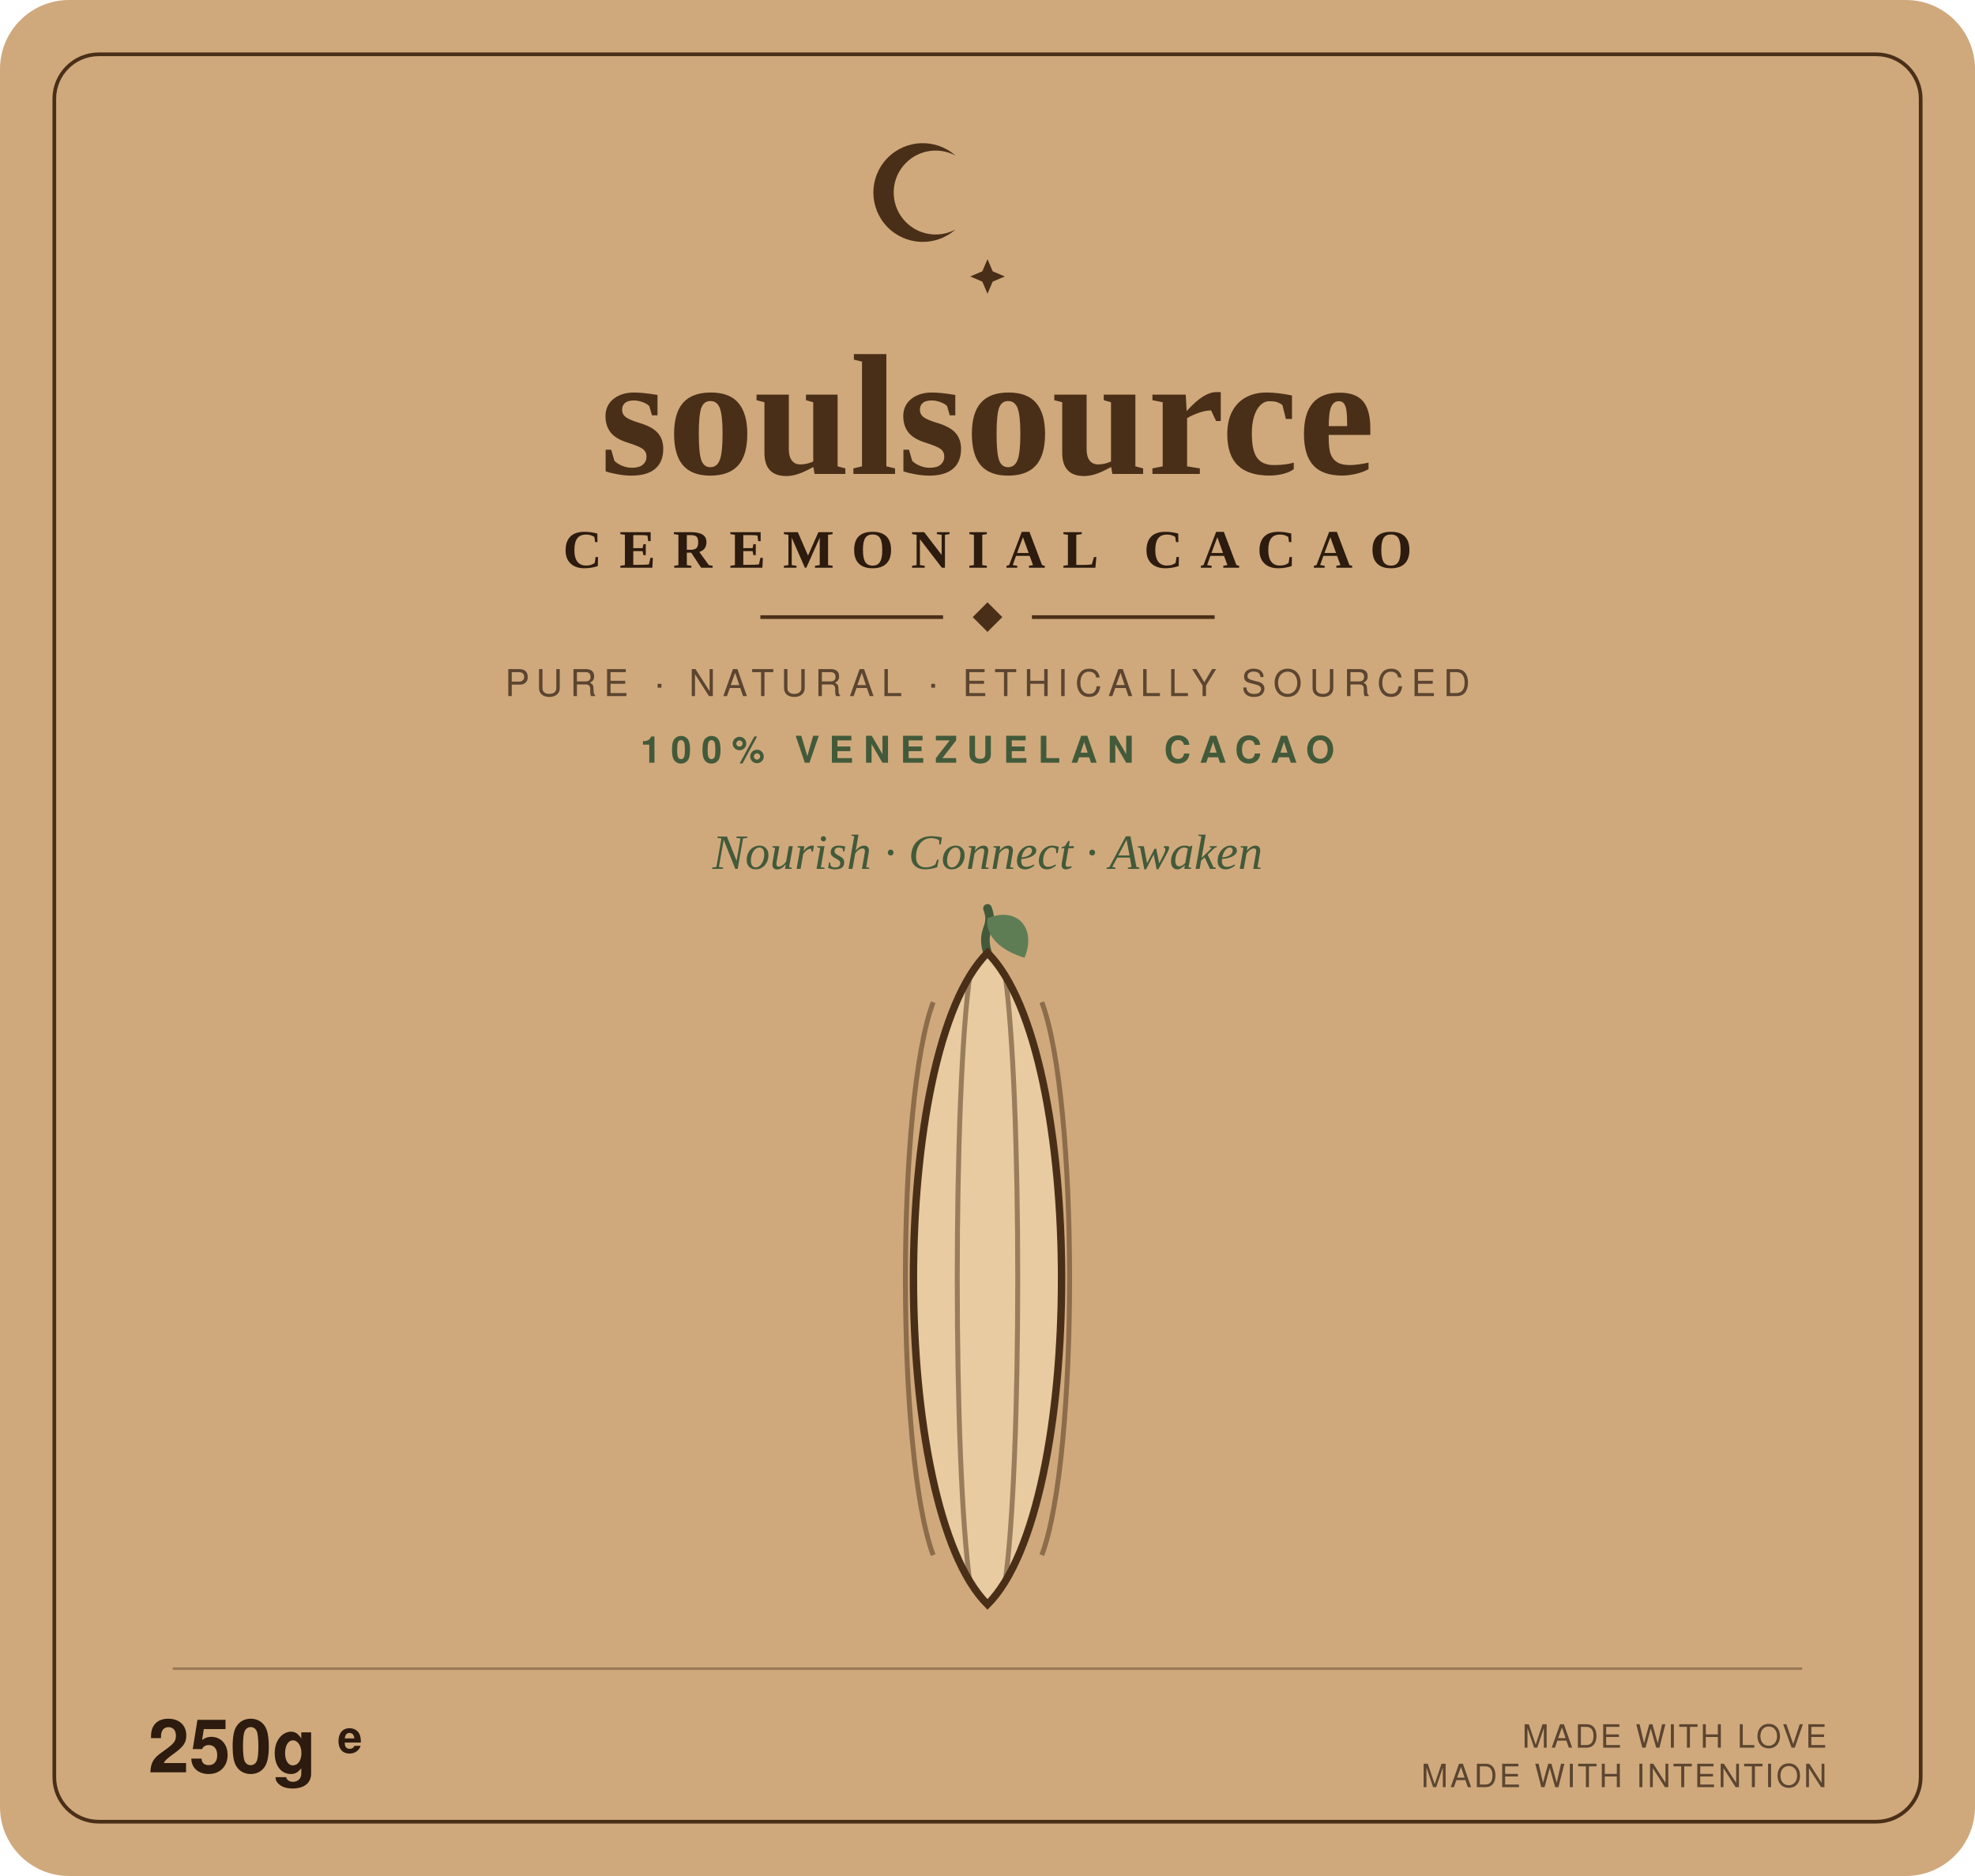
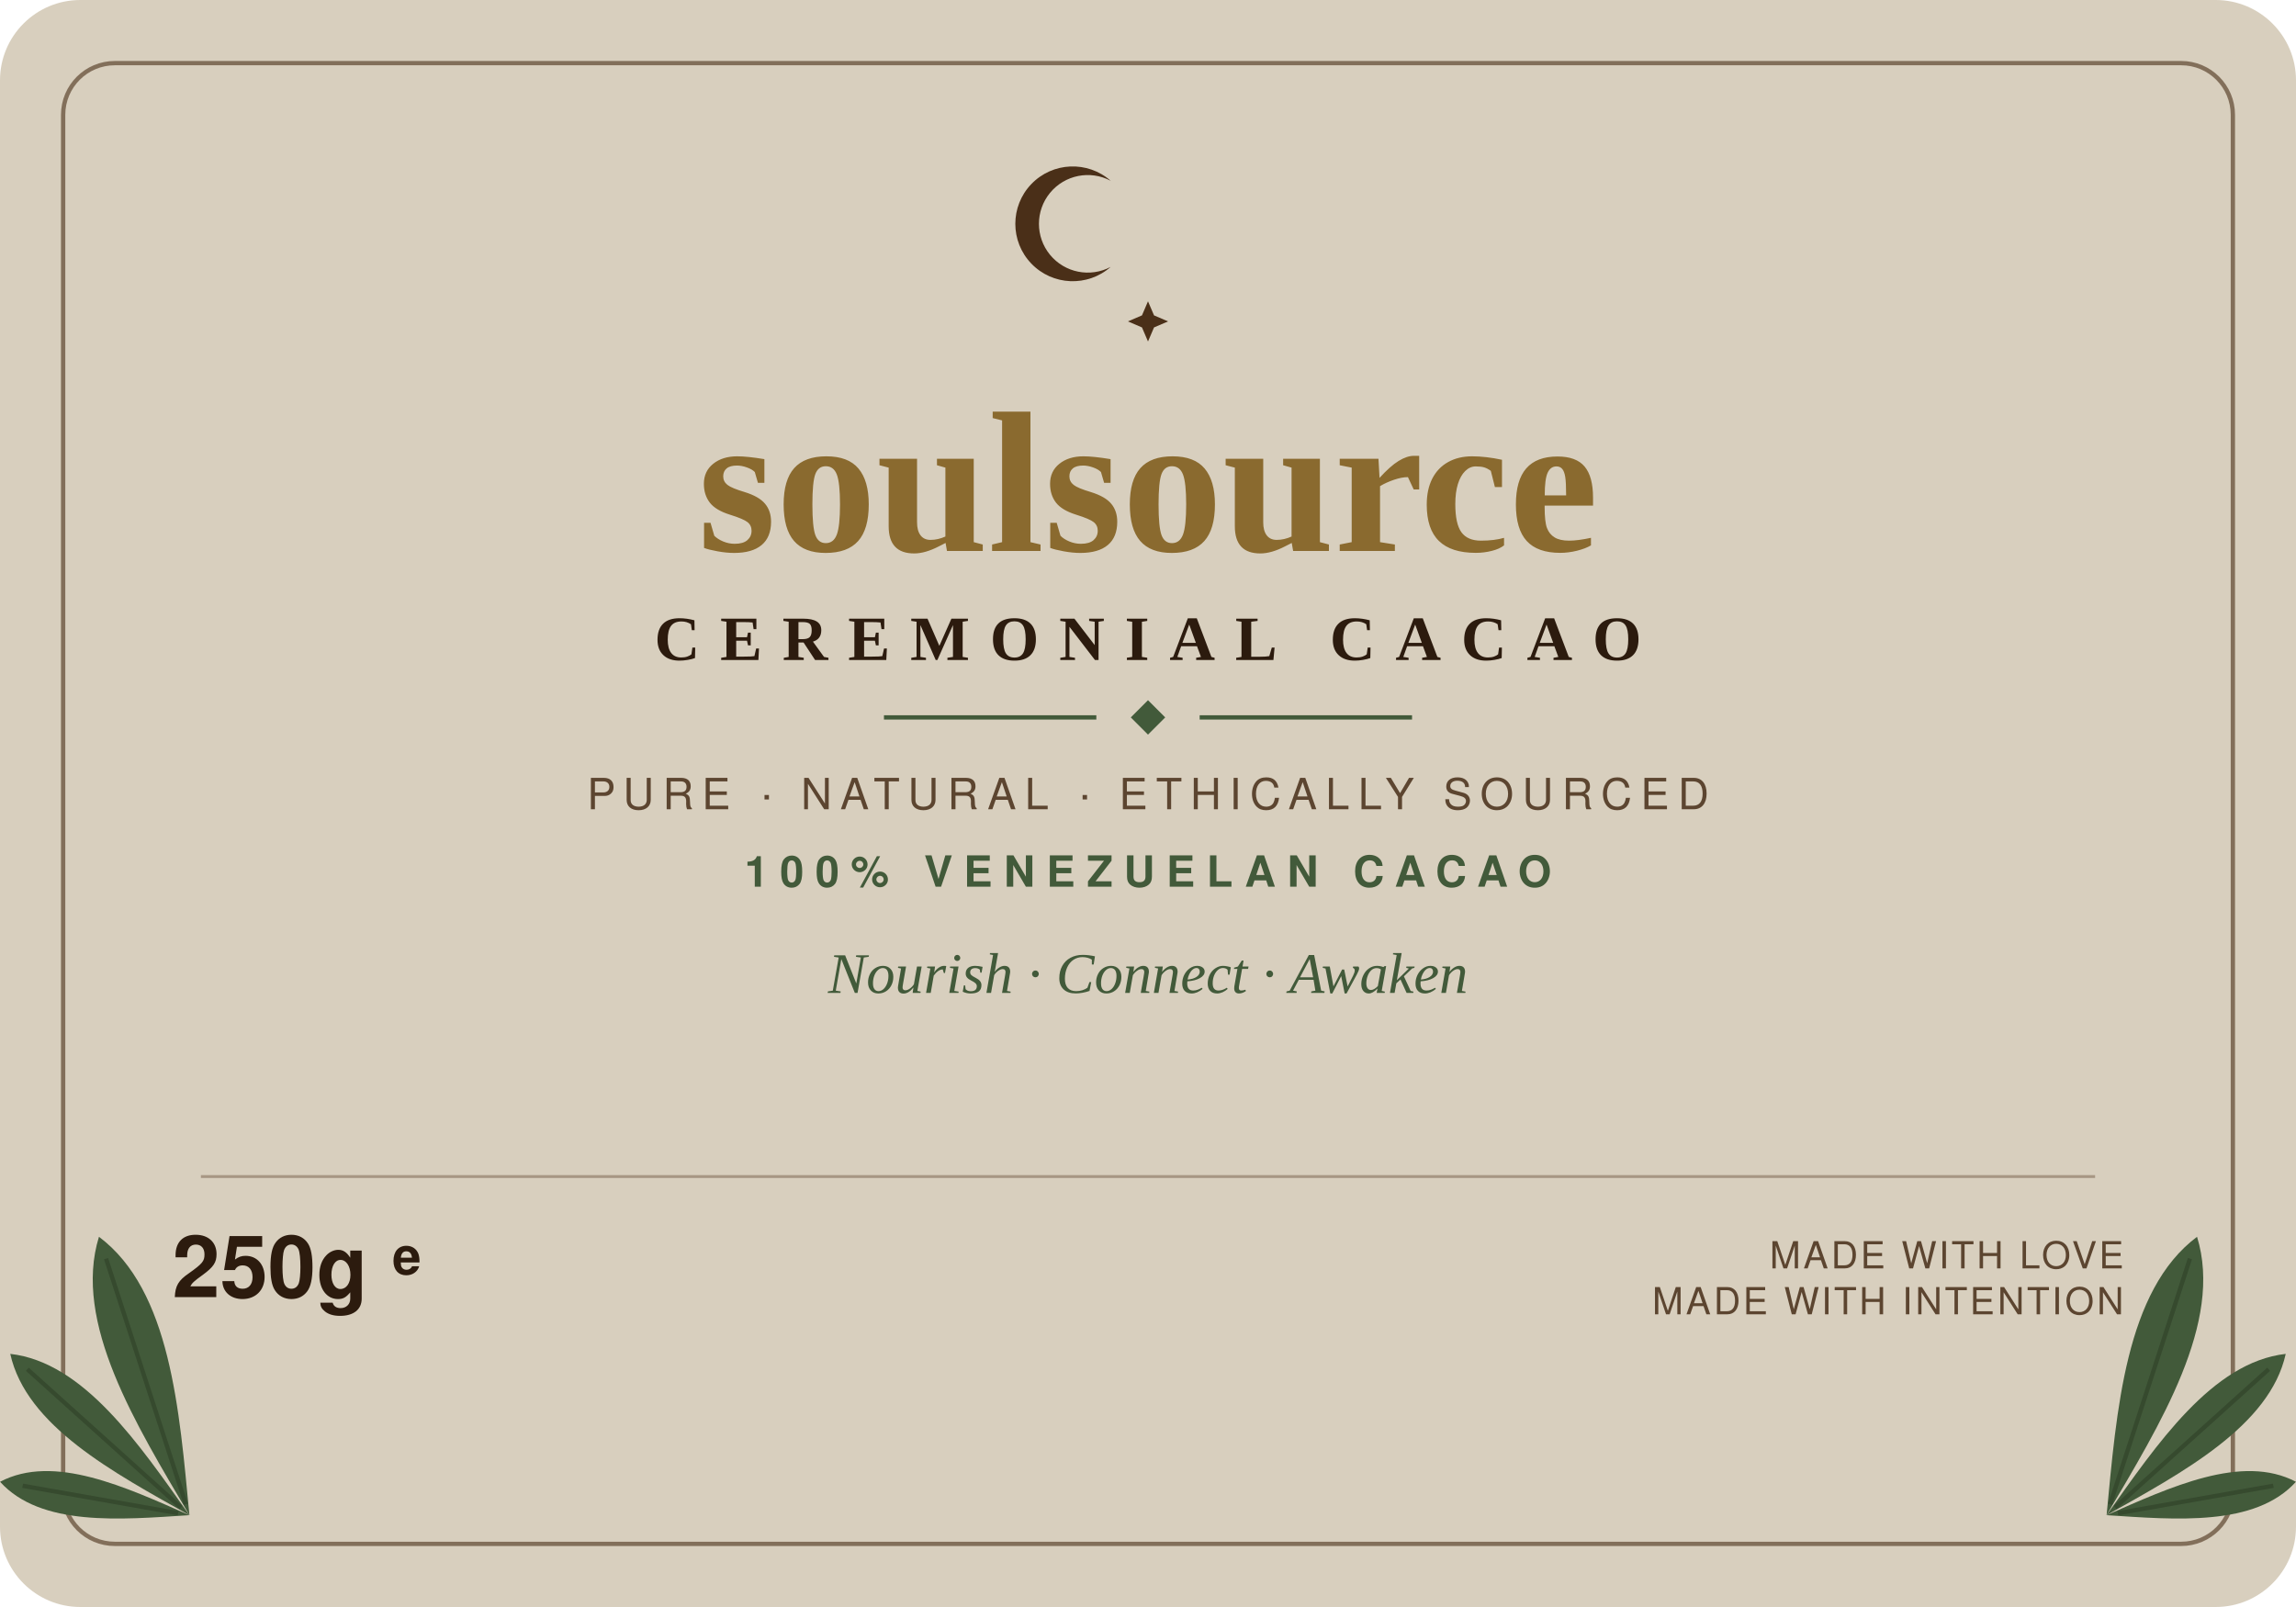
- <svg xmlns="http://www.w3.org/2000/svg" viewBox="0 0 800 760" role="img" aria-label="Soulsource Ceremonial Cacao 250g">
-   <rect width="800" height="760" rx="28" fill="#CFA97C" />
-   <rect x="22" y="22" width="756" height="716" rx="18" fill="none" stroke="#4A2F18" stroke-width="1.5" />
+ <svg xmlns="http://www.w3.org/2000/svg" viewBox="0 0 800 560" role="img" aria-label="Soulsource Ceremonial Cacao 250g">
+   <rect width="800" height="560" rx="28" fill="#D8CFBE" />
+   <rect x="22" y="22" width="756" height="516" rx="18" fill="none" stroke="#4A2F18" stroke-width="1.5" opacity="0.6" />
  <g transform="translate(400,78)">
    <path d="M -13,-15 A 17,17 0 1 0 -13,15 A 20,20 0 1 1 -13,-15 Z" fill="#4A2F18" />
  </g>
  <g transform="translate(400,112)" fill="#4A2F18">
    <path d="M0,-7 L2.1,-2.1 7,0 2.1,2.1 0,7 -2.1,2.1 -7,0 -2.1,-2.1 Z" />
  </g>
-   <text x="400" y="192" text-anchor="middle" font-family="Georgia, 'Times New Roman', serif" font-size="70" font-weight="700" fill="#4A2F18">soulsource</text>
+   <text x="400" y="192" text-anchor="middle" font-family="Georgia, 'Times New Roman', serif" font-size="70" font-weight="700" fill="#8A6A2F">soulsource</text>
  <text x="400" y="230" text-anchor="middle" font-family="Georgia, 'Times New Roman', serif" font-size="22" font-weight="600" letter-spacing="7" fill="#2C1B0E">CEREMONIAL CACAO</text>
-   <line x1="308" y1="250" x2="382" y2="250" stroke="#4A2F18" stroke-width="1.5" />
-   <line x1="418" y1="250" x2="492" y2="250" stroke="#4A2F18" stroke-width="1.5" />
-   <path d="M400,244 L406,250 L400,256 L394,250 Z" fill="#4A2F18" />
+   <line x1="308" y1="250" x2="382" y2="250" stroke="#425A3A" stroke-width="1.5" />
+   <line x1="418" y1="250" x2="492" y2="250" stroke="#425A3A" stroke-width="1.5" />
+   <path d="M400,244 L406,250 L400,256 L394,250 Z" fill="#425A3A" />
  <text x="400" y="282" text-anchor="middle" font-family="'Schibsted Grotesk', Helvetica, Arial, sans-serif" font-size="15" letter-spacing="3" fill="#5C4530">PURE · NATURAL · ETHICALLY SOURCED</text>
  <text x="400" y="309" text-anchor="middle" font-family="'Schibsted Grotesk', Helvetica, Arial, sans-serif" font-size="15" font-weight="700" letter-spacing="4" fill="#425A3A">100% VENEZUELAN CACAO</text>
-   <text x="400" y="352" text-anchor="middle" font-family="Georgia, 'Times New Roman', serif" font-style="italic" font-size="20" fill="#425A3A">Nourish · Connect · Awaken</text>
-   <g transform="translate(400,518)">
-     <path d="M0,-132 C -3,-142 3,-142 0,-150" stroke="#425A3A" stroke-width="3.5" fill="none" stroke-linecap="round" />
-     <path d="M0,-146 C 12,-151 20,-142 15,-130 C 5,-133 -1,-139 0,-146 Z" fill="#5F7D55" />
-     <path d="M0,-132 C 40,-92 40,92 0,132 C -40,92 -40,-92 0,-132 Z" fill="#E8CBA0" stroke="#4A2F18" stroke-width="3" />
-     <path d="M-22,-112 C -37,-72 -37,72 -22,112" fill="none" stroke="#4A2F18" stroke-width="2" opacity="0.5" />
-     <path d="M-7,-124 C -14,-76 -14,76 -7,124" fill="none" stroke="#4A2F18" stroke-width="2" opacity="0.5" />
-     <path d="M7,-124 C 14,-76 14,76 7,124" fill="none" stroke="#4A2F18" stroke-width="2" opacity="0.5" />
-     <path d="M22,-112 C 37,-72 37,72 22,112" fill="none" stroke="#4A2F18" stroke-width="2" opacity="0.5" />
+   <text x="400" y="346" text-anchor="middle" font-family="Georgia, 'Times New Roman', serif" font-style="italic" font-size="20" fill="#425A3A">Nourish · Connect · Awaken</text>
+   <line x1="70" y1="410" x2="730" y2="410" stroke="#4A2F18" stroke-width="1" opacity="0.35" />
+   <text x="60" y="452" font-family="'Schibsted Grotesk', Helvetica, Arial, sans-serif" font-size="30" font-weight="700" fill="#2C1B0E">250g <tspan font-size="18" baseline-shift="8">e</tspan>
+   </text>
+   <text x="740" y="442" text-anchor="end" font-family="'Schibsted Grotesk', Helvetica, Arial, sans-serif" font-size="13" letter-spacing="1" fill="#5C4530">MADE WITH LOVE</text>
+   <text x="740" y="458" text-anchor="end" font-family="'Schibsted Grotesk', Helvetica, Arial, sans-serif" font-size="13" letter-spacing="1" fill="#5C4530">MADE WITH INTENTION</text>
+   <g transform="translate(66,528) rotate(-18)">
+     <path d="M0,0 C 7.92,-35.7 18.0,-76.5 0,-102 C -18.0,-76.5 -7.92,-35.7 0,0 Z" fill="#425A3A" />
+     <line x1="0" y1="-4" x2="0" y2="-94" stroke="#2E3F27" stroke-width="1.5" opacity="0.6" />
  </g>
-   <line x1="70" y1="676" x2="730" y2="676" stroke="#4A2F18" stroke-width="1" opacity="0.4" />
-   <text x="60" y="718" font-family="'Schibsted Grotesk', Helvetica, Arial, sans-serif" font-size="30" font-weight="700" fill="#2C1B0E">250g <tspan font-size="18" baseline-shift="8">e</tspan>
-   </text>
-   <text x="740" y="708" text-anchor="end" font-family="'Schibsted Grotesk', Helvetica, Arial, sans-serif" font-size="13" letter-spacing="1" fill="#5C4530">MADE WITH LOVE</text>
-   <text x="740" y="724" text-anchor="end" font-family="'Schibsted Grotesk', Helvetica, Arial, sans-serif" font-size="13" letter-spacing="1" fill="#5C4530">MADE WITH INTENTION</text>
+   <g transform="translate(66,528) rotate(-48)">
+     <path d="M0,0 C 6.6,-29.4 15.0,-63.0 0,-84 C -15.0,-63.0 -6.6,-29.4 0,0 Z" fill="#425A3A" />
+     <line x1="0" y1="-4" x2="0" y2="-76" stroke="#2E3F27" stroke-width="1.5" opacity="0.6" />
+   </g>
+   <g transform="translate(66,528) rotate(-80)">
+     <path d="M0,0 C 5.72,-23.45 13.0,-50.25 0,-67 C -13.0,-50.25 -5.72,-23.45 0,0 Z" fill="#425A3A" />
+     <line x1="0" y1="-4" x2="0" y2="-59" stroke="#2E3F27" stroke-width="1.5" opacity="0.6" />
+   </g>
+   <g transform="translate(734,528) rotate(18)">
+     <path d="M0,0 C 7.92,-35.7 18.0,-76.5 0,-102 C -18.0,-76.5 -7.92,-35.7 0,0 Z" fill="#425A3A" />
+     <line x1="0" y1="-4" x2="0" y2="-94" stroke="#2E3F27" stroke-width="1.5" opacity="0.6" />
+   </g>
+   <g transform="translate(734,528) rotate(48)">
+     <path d="M0,0 C 6.6,-29.4 15.0,-63.0 0,-84 C -15.0,-63.0 -6.6,-29.4 0,0 Z" fill="#425A3A" />
+     <line x1="0" y1="-4" x2="0" y2="-76" stroke="#2E3F27" stroke-width="1.5" opacity="0.6" />
+   </g>
+   <g transform="translate(734,528) rotate(80)">
+     <path d="M0,0 C 5.72,-23.45 13.0,-50.25 0,-67 C -13.0,-50.25 -5.72,-23.45 0,0 Z" fill="#425A3A" />
+     <line x1="0" y1="-4" x2="0" y2="-59" stroke="#2E3F27" stroke-width="1.5" opacity="0.6" />
+   </g>
</svg>
